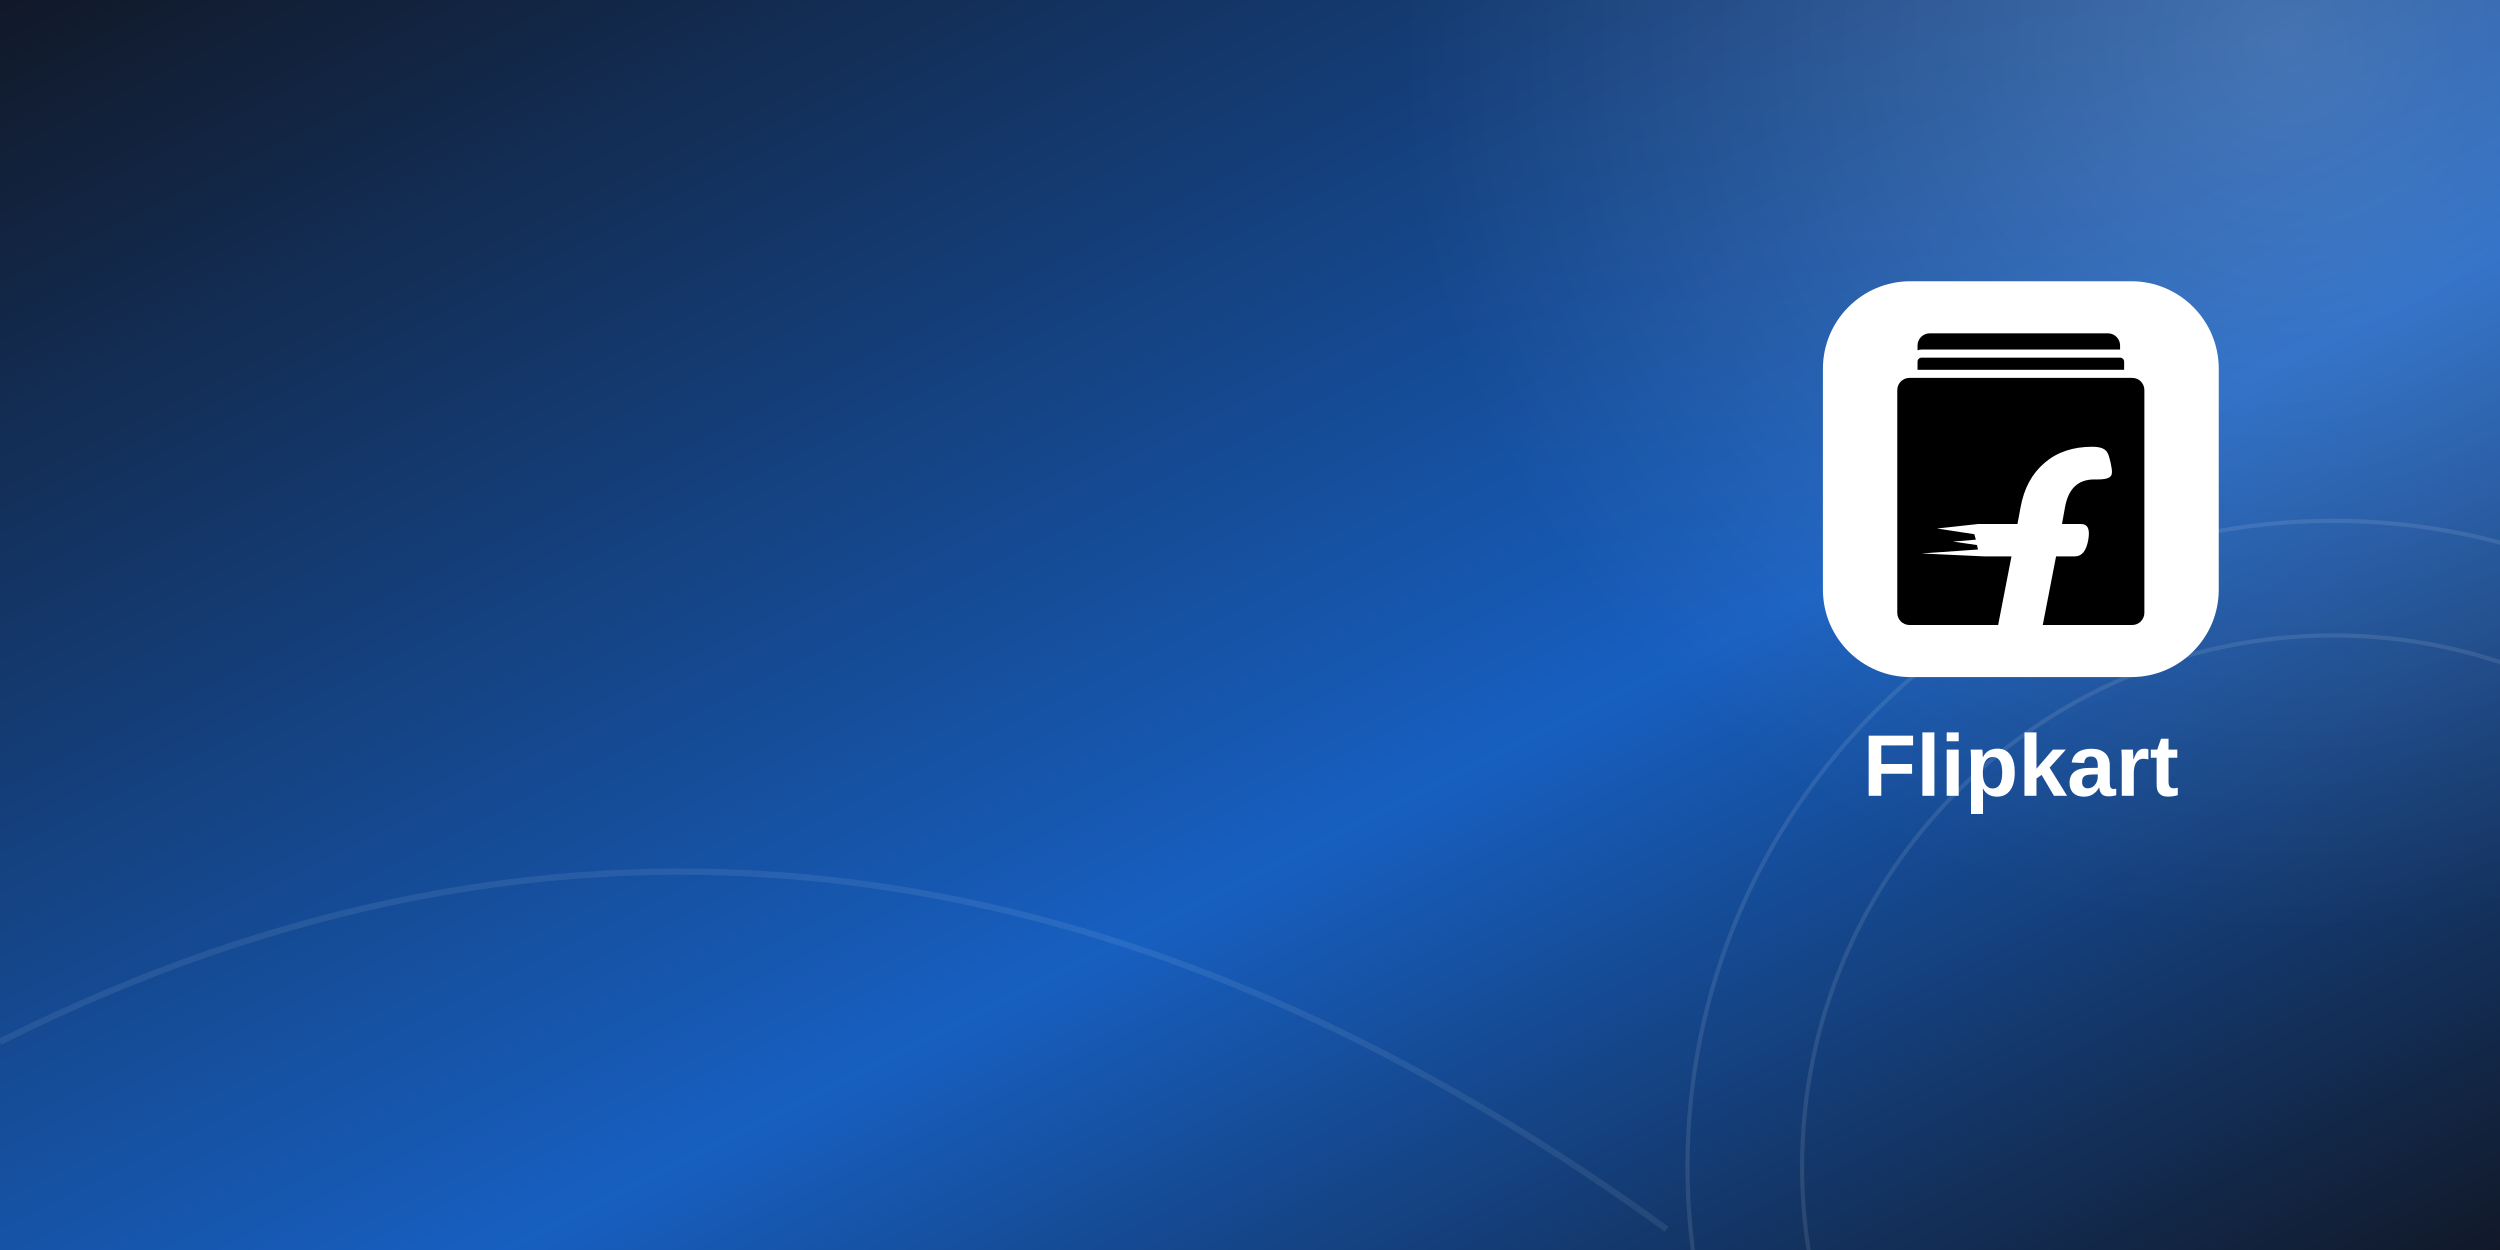
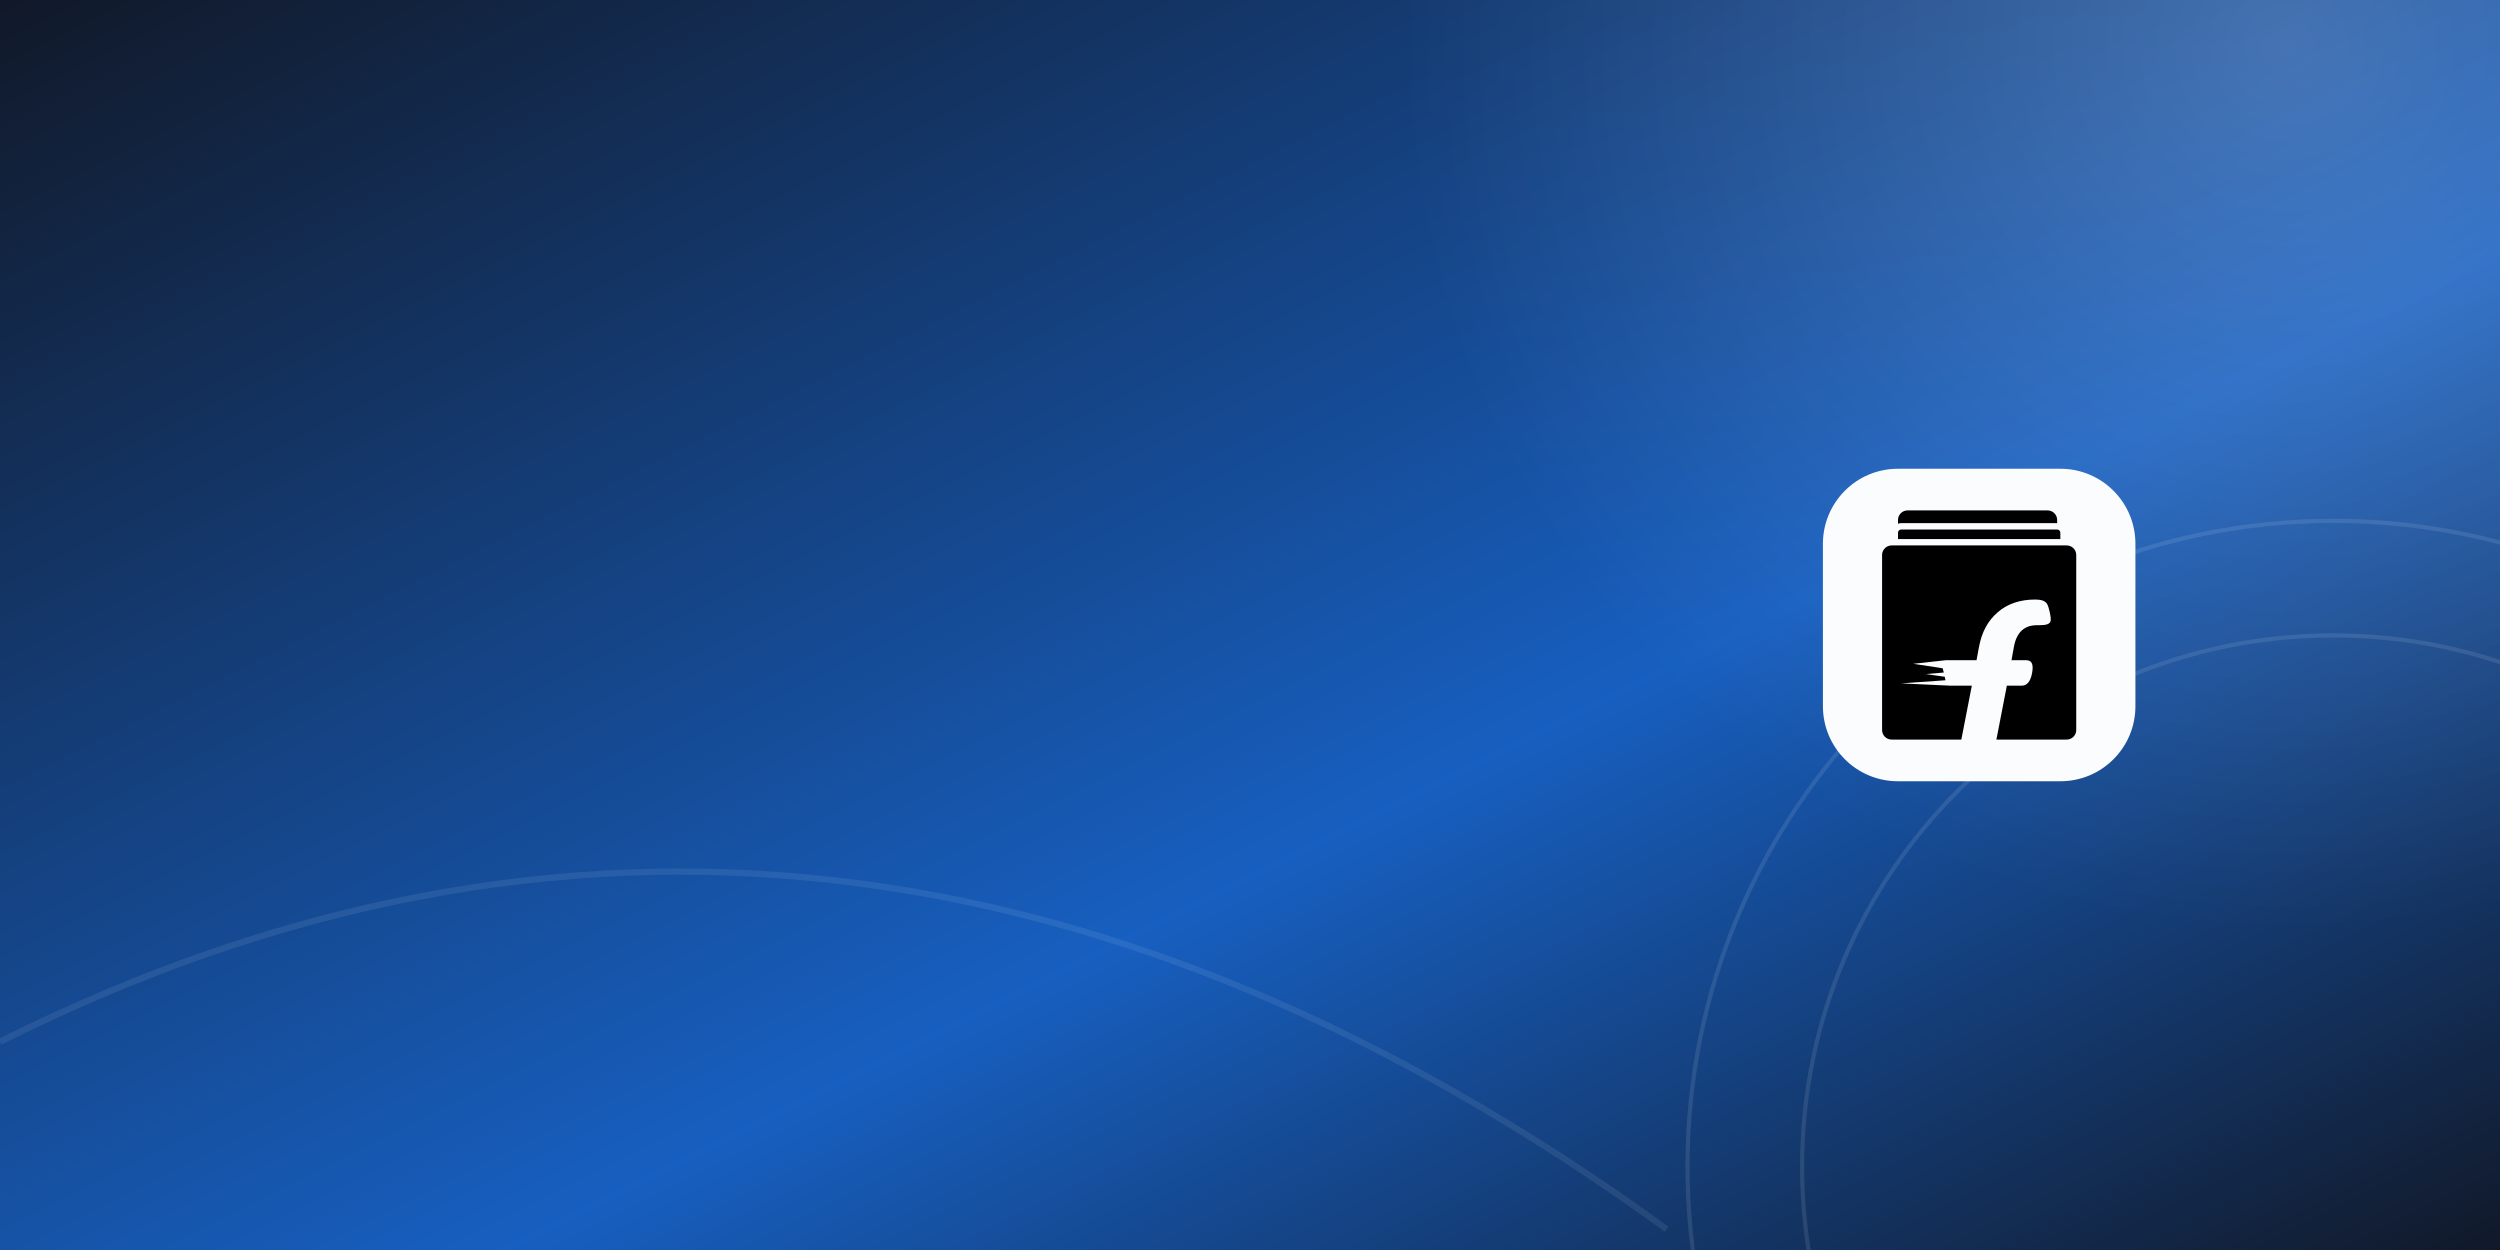
<svg xmlns="http://www.w3.org/2000/svg" width="1200" height="600" viewBox="0 0 1200 600" role="img" aria-labelledby="title">
  <defs>
    <linearGradient id="base" x2="1" y2="1">
      <stop stop-color="#111827" />
      <stop offset=".6" stop-color="#175fc0" />
      <stop offset="1" stop-color="#111827" />
    </linearGradient>
    <radialGradient id="shine">
      <stop stop-color="#ffffff" stop-opacity=".2" />
      <stop offset="1" stop-color="#ffffff" stop-opacity="0" />
    </radialGradient>
  </defs>
  <rect width="1200" height="600" fill="url(#base)" />
  <circle cx="1100" cy="20" r="430" fill="url(#shine)" />
  <circle cx="1120" cy="560" r="310" fill="none" stroke="#fff" stroke-opacity=".1" stroke-width="2" />
  <circle cx="1120" cy="560" r="255" fill="none" stroke="#fff" stroke-opacity=".1" stroke-width="2" />
  <path d="M0 500 Q400 300 800 590" fill="none" stroke="#fff" stroke-opacity=".08" stroke-width="3" />
-   <rect x="875" y="135" width="190" height="190" rx="42" fill="#fff" />
-   <svg x="900" y="160" width="140" height="140" viewBox="0 0 24 24">
+   <rect x="875" y="225" width="150" height="150" rx="36" fill="#ffffff" fill-opacity="0.98" />
+   <svg x="895" y="245" width="110" height="110" viewBox="0 0 24 24">
    <path d="M3.833 1.333a.993.993 0 0 0-.333.061V1c0-.551.449-1 1-1h14.667c.551 0 1 .449 1 1v.333H3.833zm17.334 2.334H2.833c-.551 0-1 .449-1 1V23c0 .551.449 1 1 1h7.3l1.098-5.645h-2.24c-.051 0-5.158-.241-5.158-.241l4.639-.327-.078-.366-1.978-.285 1.882-.158-.124-.449-3.075-.467s3.341-.373 3.392-.373h3.232l.247-1.331c.289-1.616.945-2.807 1.973-3.693 1.033-.892 2.344-1.332 3.937-1.332.643 0 1.053.151 1.231.463.118.186.201.516.279.859.074.352.14.671.095.903-.057.345-.461.465-1.197.465h-.253c-1.327 0-2.134.763-2.405 2.31l-.243 1.355h1.54c.574 0 .781.402.622 1.306-.17.941-.539 1.36-1.111 1.36H14.9L13.804 24h7.362c.551 0 1-.449 1-1V4.667a1 1 0 0 0-.999-1zM20.5 2.333A.334.334 0 0 0 20.167 2H3.833a.334.334 0 0 0-.333.333V3h17v-.667z" />
  </svg>
-   <text x="970" y="382" text-anchor="middle" fill="#fff" font-family="Arial,Helvetica,sans-serif" font-weight="700" font-size="42">Flipkart</text>
</svg>
